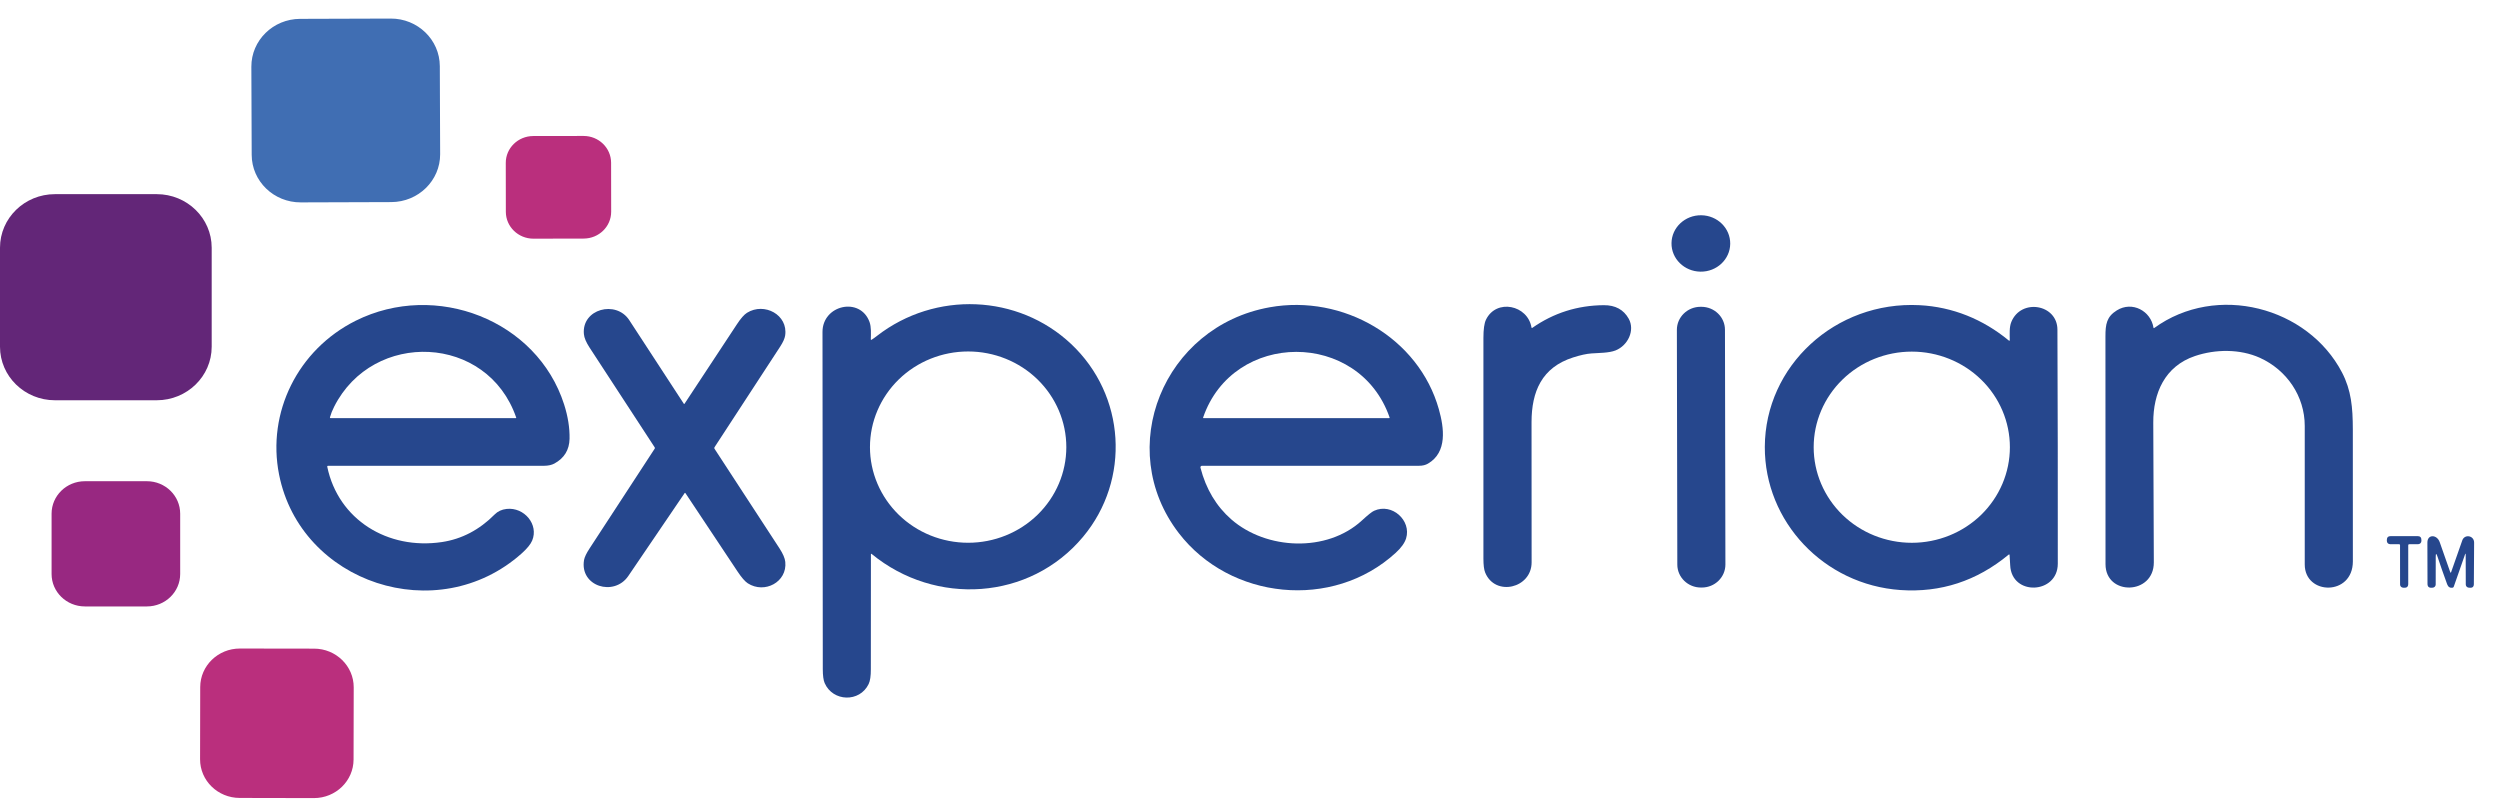
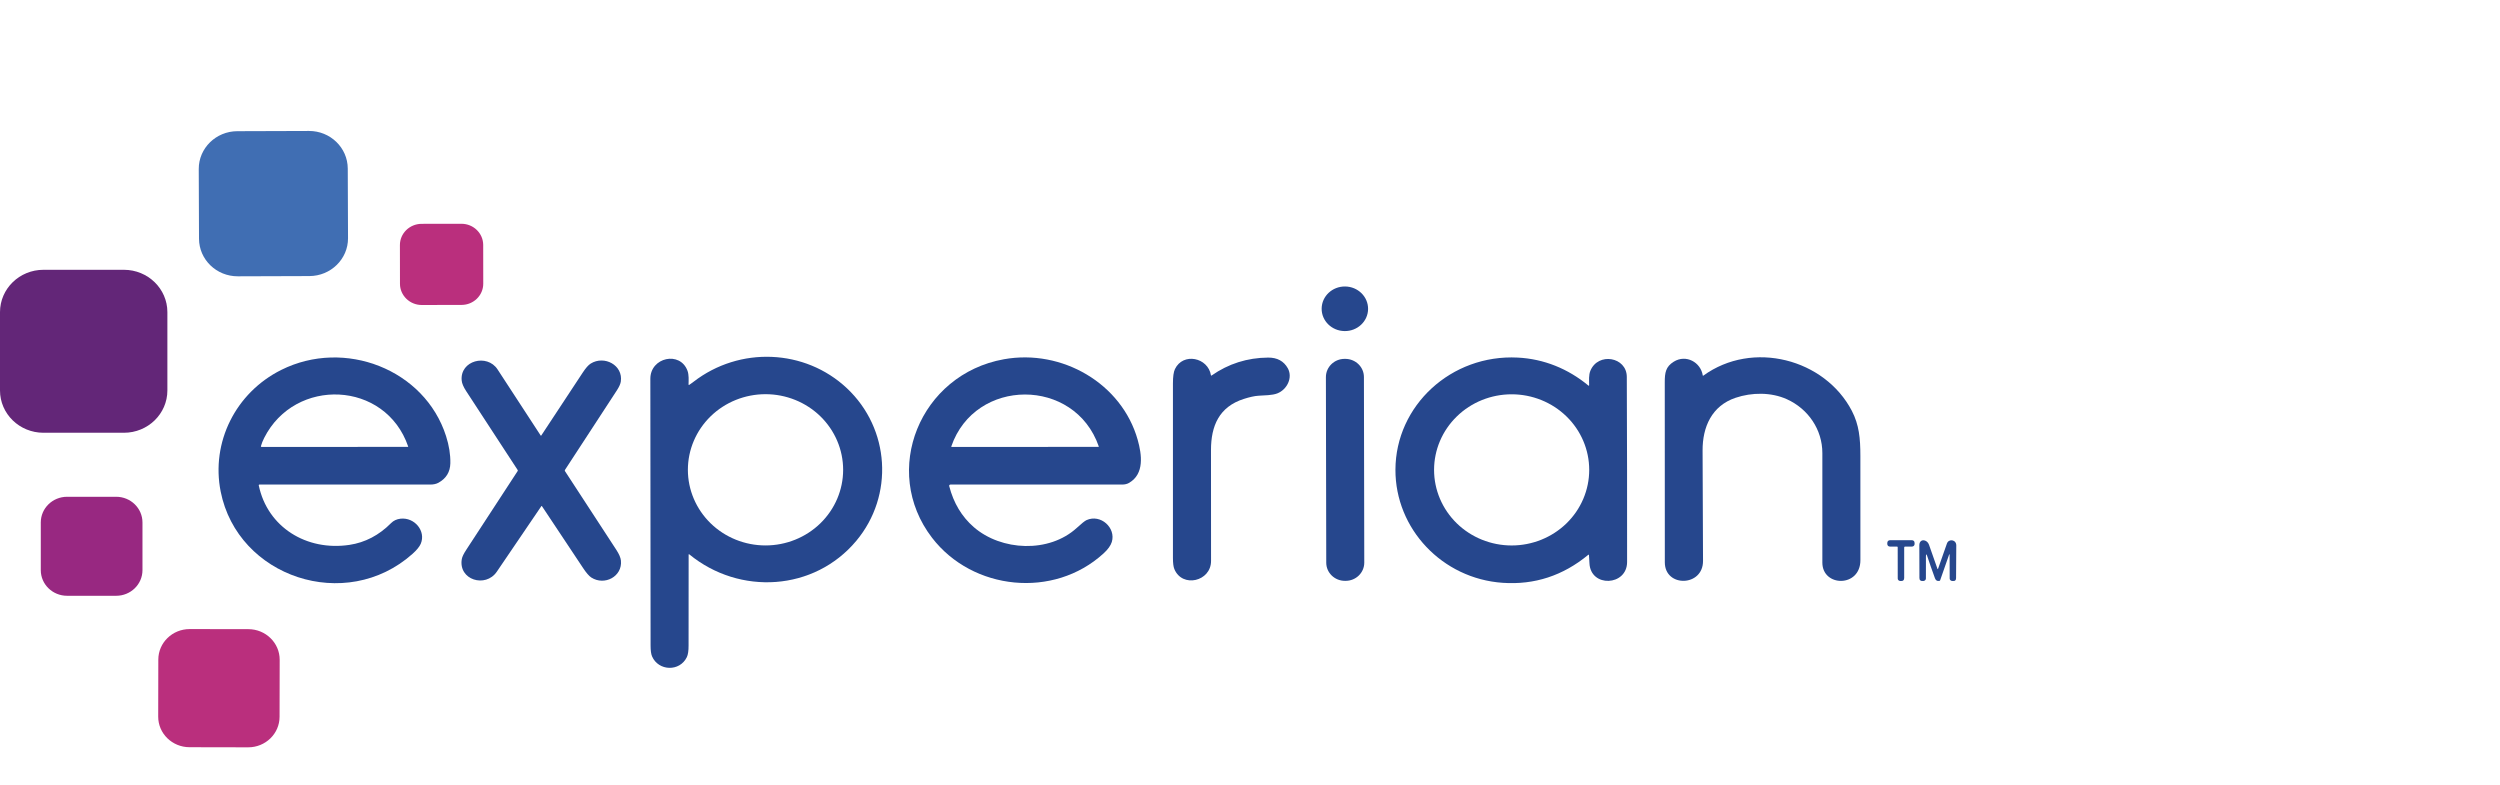
- <svg xmlns="http://www.w3.org/2000/svg" width="68" height="22" viewBox="0 0 68 22" fill="none">
-   <path d="M10.627 0.505L8.164 0.513C7.429 0.515 6.834 1.098 6.837 1.815L6.846 4.212C6.848 4.929 7.446 5.508 8.182 5.505L10.644 5.497C11.38 5.494 11.974 4.911 11.972 4.195L11.963 1.798C11.96 1.081 11.362 0.502 10.627 0.505Z" fill="#406EB3" />
-   <path d="M15.872 3.698L14.504 3.7C14.091 3.701 13.756 4.028 13.757 4.431L13.759 5.763C13.76 6.166 14.096 6.492 14.509 6.492L15.877 6.489C16.29 6.488 16.625 6.161 16.624 5.758L16.622 4.426C16.621 4.023 16.285 3.697 15.872 3.698Z" fill="#BA2F7D" />
-   <path d="M4.263 5.281H1.495C0.669 5.281 0 5.933 0 6.738V9.431C0 10.235 0.669 10.887 1.495 10.887H4.263C5.088 10.887 5.758 10.235 5.758 9.431V6.738C5.758 5.933 5.088 5.281 4.263 5.281Z" fill="#632678" />
-   <path d="M46.254 7.389C46.695 7.395 47.057 7.055 47.062 6.632C47.067 6.208 46.714 5.86 46.273 5.855C45.832 5.85 45.47 6.189 45.465 6.613C45.459 7.036 45.812 7.384 46.254 7.389Z" fill="#26478D" />
-   <path d="M23.689 15.08C23.686 16.121 23.685 17.161 23.687 18.201C23.688 18.387 23.668 18.522 23.627 18.606C23.382 19.113 22.652 19.088 22.431 18.58C22.397 18.502 22.38 18.376 22.38 18.203C22.38 15.145 22.377 12.088 22.372 9.03C22.37 8.292 23.4 8.062 23.652 8.76C23.7 8.896 23.69 9.072 23.686 9.226C23.686 9.245 23.694 9.249 23.711 9.239C23.762 9.205 23.811 9.171 23.857 9.134C25.442 7.907 27.692 8.002 29.131 9.353C30.617 10.747 30.758 13.046 29.458 14.603C28.01 16.336 25.444 16.49 23.712 15.07C23.697 15.057 23.689 15.06 23.689 15.08ZM29.004 12.162C29.004 11.472 28.722 10.81 28.222 10.322C27.721 9.834 27.042 9.56 26.334 9.56C25.625 9.56 24.946 9.834 24.445 10.322C23.945 10.81 23.663 11.472 23.663 12.162C23.663 12.852 23.945 13.513 24.445 14.001C24.946 14.489 25.625 14.763 26.334 14.763C27.042 14.763 27.721 14.489 28.222 14.001C28.722 13.513 29.004 12.852 29.004 12.162Z" fill="#26478D" />
-   <path d="M8.924 12.669C8.92 12.669 8.917 12.669 8.914 12.671C8.911 12.672 8.908 12.674 8.906 12.677C8.904 12.679 8.902 12.682 8.901 12.685C8.9 12.689 8.9 12.692 8.901 12.695C9.2 14.136 10.547 14.964 12.02 14.744C12.56 14.663 13.038 14.413 13.455 13.993C13.539 13.908 13.647 13.858 13.778 13.843C14.259 13.789 14.66 14.267 14.474 14.706C14.431 14.806 14.336 14.922 14.19 15.053C11.896 17.099 8.176 15.858 7.591 12.909C7.255 11.219 8.101 9.511 9.675 8.724C11.855 7.636 14.61 8.707 15.344 11.001C15.448 11.327 15.498 11.639 15.492 11.936C15.485 12.239 15.347 12.463 15.078 12.609C15.005 12.648 14.914 12.668 14.807 12.669C12.842 12.67 10.881 12.67 8.924 12.669ZM9.088 11.064C9.038 11.162 9.001 11.257 8.976 11.346C8.971 11.364 8.978 11.374 8.997 11.374L14.03 11.373C14.032 11.373 14.034 11.373 14.035 11.372C14.037 11.371 14.038 11.37 14.039 11.369C14.04 11.367 14.041 11.366 14.041 11.364C14.042 11.362 14.041 11.361 14.041 11.359C13.261 9.088 10.146 8.966 9.088 11.064Z" fill="#26478D" />
-   <path d="M32.695 12.669C32.689 12.669 32.682 12.67 32.676 12.673C32.67 12.676 32.665 12.68 32.66 12.685C32.656 12.691 32.654 12.697 32.652 12.703C32.651 12.71 32.651 12.716 32.653 12.723C32.803 13.303 33.084 13.772 33.496 14.131C34.443 14.955 36.087 15.036 37.043 14.158C37.207 14.007 37.318 13.918 37.376 13.893C37.863 13.671 38.395 14.158 38.246 14.644C38.207 14.769 38.113 14.9 37.963 15.037C36.247 16.608 33.457 16.312 32.063 14.5C30.292 12.195 31.646 8.877 34.535 8.358C36.532 7.999 38.591 9.189 39.137 11.132C39.279 11.637 39.372 12.3 38.842 12.61C38.776 12.649 38.695 12.669 38.6 12.669C36.621 12.669 34.653 12.669 32.695 12.669ZM32.725 11.356C32.724 11.358 32.724 11.36 32.724 11.362C32.724 11.364 32.725 11.366 32.726 11.368C32.728 11.37 32.729 11.371 32.731 11.372C32.733 11.373 32.735 11.374 32.737 11.374L37.784 11.373C37.786 11.373 37.788 11.373 37.79 11.372C37.792 11.371 37.794 11.369 37.795 11.368C37.797 11.366 37.797 11.364 37.798 11.362C37.798 11.36 37.798 11.357 37.797 11.355C36.971 8.972 33.541 8.981 32.725 11.356Z" fill="#26478D" />
-   <path d="M41.657 8.911C41.658 8.913 41.658 8.915 41.66 8.916C41.661 8.918 41.663 8.919 41.665 8.92C41.667 8.921 41.669 8.921 41.671 8.921C41.673 8.921 41.675 8.92 41.677 8.919C42.258 8.512 42.908 8.306 43.624 8.301C43.937 8.299 44.163 8.422 44.301 8.669C44.477 8.987 44.279 9.398 43.942 9.532C43.763 9.602 43.504 9.598 43.292 9.613C43.155 9.622 42.987 9.659 42.787 9.723C41.935 9.996 41.659 10.651 41.658 11.482C41.657 12.753 41.658 14.024 41.66 15.295C41.662 16.004 40.667 16.236 40.397 15.574C40.365 15.497 40.349 15.37 40.349 15.192C40.349 13.192 40.349 11.191 40.349 9.191C40.349 8.958 40.372 8.793 40.418 8.697C40.698 8.114 41.558 8.296 41.657 8.911Z" fill="#26478D" />
-   <path d="M54.632 15.089C53.766 15.804 52.786 16.124 51.693 16.049C49.609 15.905 47.996 14.189 48.003 12.156C48.01 9.952 49.921 8.183 52.211 8.301C53.112 8.347 53.94 8.686 54.634 9.258C54.656 9.277 54.666 9.272 54.666 9.243C54.664 9.081 54.65 8.899 54.708 8.757C54.973 8.107 55.96 8.275 55.962 8.965C55.971 11.088 55.974 13.211 55.972 15.334C55.971 16.163 54.712 16.22 54.677 15.373C54.673 15.283 54.668 15.192 54.661 15.101C54.66 15.078 54.65 15.074 54.632 15.089ZM54.669 12.164C54.669 11.475 54.388 10.813 53.888 10.326C53.387 9.838 52.709 9.564 52.001 9.564C51.293 9.564 50.614 9.838 50.114 10.326C49.614 10.813 49.332 11.475 49.332 12.164C49.332 12.854 49.614 13.515 50.114 14.003C50.614 14.49 51.293 14.764 52.001 14.764C52.709 14.764 53.387 14.49 53.888 14.003C54.388 13.515 54.669 12.854 54.669 12.164Z" fill="#26478D" />
-   <path d="M58.575 8.915C58.575 8.917 58.576 8.919 58.577 8.92C58.578 8.922 58.58 8.923 58.582 8.924C58.584 8.925 58.586 8.925 58.588 8.925C58.59 8.925 58.592 8.924 58.593 8.923C60.291 7.689 62.776 8.35 63.704 10.134C63.954 10.616 63.996 11.08 63.997 11.682C63.997 12.878 63.998 14.074 63.998 15.269C63.998 16.218 62.69 16.195 62.689 15.354C62.688 14.098 62.688 12.841 62.689 11.585C62.689 10.777 62.201 10.063 61.466 9.731C60.926 9.489 60.264 9.495 59.703 9.684C58.88 9.962 58.566 10.694 58.569 11.495C58.574 12.761 58.579 14.028 58.584 15.295C58.588 16.189 57.271 16.212 57.27 15.347C57.269 13.281 57.268 11.216 57.268 9.15C57.268 8.82 57.3 8.614 57.578 8.442C57.997 8.181 58.505 8.459 58.575 8.915Z" fill="#26478D" />
-   <path d="M46.276 8.345L46.253 8.345C45.898 8.346 45.611 8.626 45.611 8.972L45.623 15.357C45.623 15.702 45.912 15.982 46.266 15.981L46.29 15.981C46.644 15.981 46.931 15.7 46.931 15.355L46.919 8.97C46.919 8.624 46.631 8.345 46.276 8.345Z" fill="#26478D" />
-   <path d="M18.599 10.981C18.601 10.983 18.602 10.985 18.604 10.986C18.606 10.986 18.608 10.987 18.61 10.987C18.612 10.987 18.614 10.986 18.616 10.986C18.618 10.985 18.619 10.983 18.62 10.981C19.097 10.259 19.572 9.539 20.045 8.819C20.149 8.66 20.241 8.556 20.32 8.507C20.79 8.215 21.441 8.564 21.356 9.126C21.344 9.207 21.299 9.307 21.222 9.426C20.627 10.339 20.032 11.252 19.436 12.163C19.426 12.178 19.425 12.193 19.435 12.207C20.023 13.112 20.613 14.015 21.203 14.917C21.297 15.062 21.35 15.184 21.36 15.285C21.415 15.83 20.797 16.16 20.34 15.866C20.264 15.816 20.171 15.71 20.062 15.546C19.589 14.835 19.116 14.123 18.643 13.412C18.642 13.41 18.64 13.409 18.638 13.408C18.636 13.407 18.634 13.406 18.632 13.406C18.63 13.406 18.628 13.407 18.626 13.408C18.625 13.409 18.623 13.41 18.622 13.412C18.112 14.163 17.601 14.915 17.089 15.668C16.702 16.236 15.763 15.95 15.886 15.232C15.9 15.154 15.95 15.049 16.038 14.915C16.628 14.011 17.218 13.107 17.808 12.203C17.815 12.192 17.815 12.18 17.808 12.169C17.218 11.266 16.628 10.362 16.038 9.457C15.943 9.312 15.891 9.189 15.882 9.088C15.817 8.403 16.756 8.155 17.116 8.708C17.61 9.468 18.104 10.226 18.599 10.981Z" fill="#26478D" />
-   <path d="M3.996 13.089H2.309C1.808 13.089 1.403 13.485 1.403 13.972V15.613C1.403 16.1 1.808 16.495 2.309 16.495H3.996C4.496 16.495 4.901 16.1 4.901 15.613V13.972C4.901 13.485 4.496 13.089 3.996 13.089Z" fill="#982881" />
-   <path d="M65.258 14.803L65.011 14.802C64.988 14.802 64.965 14.793 64.949 14.777C64.932 14.761 64.923 14.739 64.923 14.716L64.922 14.688C64.922 14.617 64.958 14.582 65.03 14.582H65.755C65.828 14.582 65.863 14.617 65.862 14.688L65.862 14.717C65.861 14.739 65.852 14.761 65.835 14.777C65.819 14.793 65.796 14.802 65.773 14.802L65.534 14.803C65.514 14.803 65.504 14.813 65.504 14.833V15.882C65.504 15.957 65.466 15.992 65.389 15.987L65.362 15.985C65.341 15.983 65.32 15.974 65.305 15.958C65.29 15.943 65.282 15.922 65.282 15.901L65.281 14.826C65.281 14.811 65.273 14.803 65.258 14.803Z" fill="#26478D" />
-   <path d="M67.067 15.089C67.066 15.05 67.06 15.049 67.047 15.086L66.742 15.959C66.736 15.974 66.725 15.983 66.709 15.986C66.638 15.996 66.59 15.965 66.563 15.893C66.463 15.619 66.375 15.367 66.299 15.138C66.267 15.045 66.252 15.047 66.252 15.146L66.251 15.9C66.251 15.922 66.242 15.942 66.228 15.957C66.213 15.973 66.193 15.983 66.171 15.985L66.146 15.986C66.068 15.993 66.028 15.958 66.028 15.881C66.027 15.489 66.026 15.114 66.025 14.756C66.025 14.527 66.285 14.534 66.36 14.746C66.458 15.021 66.553 15.292 66.645 15.559C66.654 15.584 66.663 15.584 66.672 15.559C66.773 15.274 66.874 14.987 66.974 14.698C67.036 14.521 67.299 14.562 67.296 14.763C67.292 15.138 67.29 15.512 67.289 15.885C67.289 15.961 67.25 15.995 67.172 15.986L67.147 15.984C67.126 15.982 67.106 15.972 67.091 15.956C67.077 15.941 67.069 15.92 67.069 15.899L67.067 15.089Z" fill="#26478D" />
-   <path d="M8.544 17.643L6.526 17.64C5.931 17.639 5.447 18.108 5.446 18.689L5.442 20.652C5.441 21.232 5.923 21.703 6.519 21.704L8.537 21.708C9.133 21.709 9.616 21.239 9.617 20.659L9.621 18.696C9.622 18.116 9.14 17.644 8.544 17.643Z" fill="#BA2F7D" />
+ <svg xmlns="http://www.w3.org/2000/svg" width="86" height="27" viewBox="0 0 86 27" fill="none">
+   <path d="M10.627 4.505L8.164 4.513C7.429 4.515 6.834 5.098 6.837 5.815L6.846 8.212C6.848 8.929 7.446 9.508 8.182 9.505L10.644 9.497C11.38 9.494 11.974 8.911 11.972 8.195L11.963 5.798C11.96 5.081 11.362 4.502 10.627 4.505Z" fill="#406EB3" />
+   <path d="M15.872 7.698L14.504 7.7C14.091 7.701 13.756 8.028 13.757 8.431L13.759 9.763C13.76 10.166 14.096 10.492 14.509 10.492L15.877 10.489C16.29 10.489 16.625 10.161 16.624 9.758L16.622 8.426C16.621 8.023 16.285 7.697 15.872 7.698Z" fill="#BA2F7D" />
+   <path d="M4.263 9.281H1.495C0.669 9.281 0 9.933 0 10.738V13.431C0 14.235 0.669 14.887 1.495 14.887H4.263C5.088 14.887 5.758 14.235 5.758 13.431V10.738C5.758 9.933 5.088 9.281 4.263 9.281Z" fill="#632678" />
+   <path d="M46.254 11.389C46.695 11.395 47.057 11.055 47.062 10.632C47.067 10.208 46.714 9.86 46.273 9.855C45.832 9.85 45.47 10.189 45.465 10.613C45.459 11.036 45.812 11.384 46.254 11.389Z" fill="#26478D" />
+   <path d="M23.689 19.08C23.686 20.121 23.685 21.161 23.687 22.201C23.688 22.387 23.668 22.522 23.627 22.606C23.382 23.113 22.652 23.088 22.431 22.58C22.397 22.502 22.38 22.376 22.38 22.203C22.38 19.145 22.377 16.088 22.372 13.03C22.37 12.292 23.4 12.062 23.652 12.76C23.7 12.896 23.69 13.072 23.686 13.226C23.686 13.245 23.694 13.249 23.711 13.239C23.762 13.205 23.811 13.171 23.857 13.134C25.442 11.907 27.692 12.002 29.131 13.353C30.617 14.747 30.758 17.046 29.458 18.603C28.01 20.336 25.444 20.49 23.712 19.07C23.697 19.057 23.689 19.061 23.689 19.08ZM29.004 16.162C29.004 15.472 28.722 14.81 28.222 14.322C27.721 13.834 27.042 13.56 26.334 13.56C25.625 13.56 24.946 13.834 24.445 14.322C23.945 14.81 23.663 15.472 23.663 16.162C23.663 16.852 23.945 17.513 24.445 18.001C24.946 18.489 25.625 18.763 26.334 18.763C27.042 18.763 27.721 18.489 28.222 18.001C28.722 17.513 29.004 16.852 29.004 16.162Z" fill="#26478D" />
+   <path d="M8.924 16.669C8.92 16.669 8.917 16.669 8.914 16.671C8.911 16.672 8.908 16.674 8.906 16.677C8.904 16.679 8.902 16.682 8.901 16.686C8.9 16.689 8.9 16.692 8.901 16.695C9.2 18.136 10.547 18.965 12.02 18.744C12.56 18.663 13.038 18.413 13.455 17.993C13.539 17.908 13.647 17.858 13.778 17.843C14.259 17.789 14.66 18.267 14.474 18.706C14.431 18.806 14.336 18.922 14.19 19.053C11.896 21.099 8.176 19.858 7.591 16.909C7.255 15.219 8.101 13.511 9.675 12.725C11.855 11.636 14.61 12.707 15.344 15.001C15.448 15.327 15.498 15.639 15.492 15.936C15.485 16.239 15.347 16.463 15.078 16.609C15.005 16.648 14.914 16.668 14.807 16.669C12.842 16.67 10.881 16.67 8.924 16.669ZM9.088 15.064C9.038 15.162 9.001 15.257 8.976 15.346C8.971 15.364 8.978 15.374 8.997 15.374L14.03 15.373C14.032 15.373 14.034 15.373 14.035 15.372C14.037 15.371 14.038 15.37 14.039 15.369C14.04 15.367 14.041 15.366 14.041 15.364C14.042 15.362 14.041 15.361 14.041 15.359C13.261 13.088 10.146 12.966 9.088 15.064Z" fill="#26478D" />
+   <path d="M32.695 16.669C32.689 16.669 32.682 16.67 32.676 16.673C32.67 16.676 32.665 16.68 32.66 16.685C32.656 16.691 32.654 16.697 32.652 16.703C32.651 16.71 32.651 16.716 32.653 16.723C32.803 17.303 33.084 17.772 33.496 18.131C34.443 18.955 36.087 19.035 37.043 18.158C37.207 18.007 37.318 17.919 37.376 17.892C37.863 17.672 38.395 18.158 38.246 18.644C38.207 18.769 38.113 18.9 37.963 19.037C36.247 20.608 33.457 20.312 32.063 18.5C30.292 16.195 31.646 12.877 34.535 12.358C36.532 11.999 38.591 13.189 39.137 15.132C39.279 15.637 39.372 16.3 38.842 16.61C38.776 16.649 38.695 16.669 38.6 16.669C36.621 16.669 34.653 16.669 32.695 16.669ZM32.725 15.356C32.724 15.358 32.724 15.36 32.724 15.362C32.724 15.364 32.725 15.366 32.726 15.368C32.728 15.37 32.729 15.371 32.731 15.372C32.733 15.373 32.735 15.374 32.737 15.374L37.784 15.373C37.786 15.373 37.788 15.373 37.79 15.372C37.792 15.371 37.794 15.369 37.795 15.368C37.797 15.366 37.797 15.364 37.798 15.362C37.798 15.36 37.798 15.357 37.797 15.355C36.971 12.972 33.541 12.981 32.725 15.356Z" fill="#26478D" />
+   <path d="M41.657 12.911C41.658 12.913 41.658 12.915 41.66 12.916C41.661 12.918 41.663 12.919 41.665 12.92C41.667 12.921 41.669 12.921 41.671 12.921C41.673 12.921 41.675 12.92 41.677 12.919C42.258 12.512 42.908 12.306 43.624 12.301C43.937 12.299 44.163 12.422 44.301 12.669C44.477 12.988 44.279 13.398 43.942 13.532C43.763 13.602 43.504 13.598 43.292 13.613C43.155 13.622 42.987 13.659 42.787 13.723C41.935 13.996 41.659 14.651 41.658 15.482C41.657 16.753 41.658 18.024 41.66 19.295C41.662 20.004 40.667 20.236 40.397 19.574C40.365 19.497 40.349 19.37 40.349 19.192C40.349 17.192 40.349 15.191 40.349 13.191C40.349 12.958 40.372 12.793 40.418 12.697C40.698 12.114 41.558 12.296 41.657 12.911Z" fill="#26478D" />
+   <path d="M54.632 19.089C53.766 19.804 52.786 20.124 51.693 20.049C49.609 19.905 47.996 18.189 48.003 16.156C48.01 13.952 49.921 12.183 52.211 12.301C53.112 12.347 53.94 12.685 54.634 13.258C54.656 13.277 54.666 13.272 54.666 13.243C54.664 13.081 54.65 12.899 54.708 12.757C54.973 12.107 55.96 12.275 55.962 12.965C55.971 15.088 55.974 17.211 55.972 19.334C55.971 20.163 54.712 20.22 54.677 19.373C54.673 19.282 54.668 19.192 54.661 19.101C54.66 19.078 54.65 19.074 54.632 19.089ZM54.669 16.164C54.669 15.475 54.388 14.813 53.888 14.326C53.387 13.838 52.709 13.564 52.001 13.564C51.293 13.564 50.614 13.838 50.114 14.326C49.614 14.813 49.332 15.475 49.332 16.164C49.332 16.854 49.614 17.515 50.114 18.003C50.614 18.49 51.293 18.764 52.001 18.764C52.709 18.764 53.387 18.49 53.888 18.003C54.388 17.515 54.669 16.854 54.669 16.164Z" fill="#26478D" />
+   <path d="M58.575 12.915C58.575 12.917 58.576 12.919 58.577 12.92C58.578 12.922 58.58 12.923 58.582 12.924C58.584 12.925 58.586 12.925 58.588 12.925C58.59 12.925 58.592 12.924 58.593 12.923C60.291 11.689 62.776 12.35 63.704 14.134C63.954 14.616 63.996 15.08 63.997 15.682C63.997 16.878 63.998 18.074 63.998 19.269C63.998 20.218 62.69 20.195 62.689 19.354C62.688 18.098 62.688 16.841 62.689 15.585C62.689 14.777 62.201 14.063 61.466 13.732C60.926 13.489 60.264 13.495 59.703 13.684C58.88 13.962 58.566 14.694 58.569 15.495C58.574 16.762 58.579 18.028 58.584 19.295C58.588 20.189 57.271 20.212 57.27 19.347C57.269 17.281 57.268 15.216 57.268 13.15C57.268 12.82 57.3 12.614 57.578 12.442C57.997 12.181 58.505 12.459 58.575 12.915Z" fill="#26478D" />
+   <path d="M46.276 12.345L46.253 12.345C45.898 12.346 45.611 12.626 45.611 12.972L45.623 19.357C45.623 19.702 45.912 19.982 46.266 19.981L46.29 19.981C46.644 19.981 46.931 19.7 46.931 19.355L46.919 12.97C46.919 12.624 46.631 12.345 46.276 12.345Z" fill="#26478D" />
+   <path d="M18.599 14.981C18.601 14.983 18.602 14.985 18.604 14.986C18.606 14.986 18.608 14.987 18.61 14.987C18.612 14.987 18.614 14.986 18.616 14.986C18.618 14.985 18.619 14.983 18.62 14.981C19.097 14.259 19.572 13.539 20.045 12.819C20.149 12.66 20.241 12.556 20.32 12.507C20.79 12.215 21.441 12.564 21.356 13.126C21.344 13.207 21.299 13.307 21.222 13.426C20.627 14.339 20.032 15.252 19.436 16.163C19.426 16.178 19.425 16.192 19.435 16.207C20.023 17.112 20.613 18.015 21.203 18.917C21.297 19.061 21.35 19.184 21.36 19.285C21.415 19.83 20.797 20.16 20.34 19.866C20.264 19.816 20.171 19.71 20.062 19.546C19.589 18.835 19.116 18.123 18.643 17.412C18.642 17.41 18.64 17.409 18.638 17.408C18.636 17.407 18.634 17.407 18.632 17.406C18.63 17.406 18.628 17.407 18.626 17.408C18.625 17.409 18.623 17.41 18.622 17.412C18.112 18.163 17.601 18.915 17.089 19.668C16.702 20.236 15.763 19.95 15.886 19.232C15.9 19.154 15.95 19.049 16.038 18.915C16.628 18.011 17.218 17.107 17.808 16.203C17.815 16.192 17.815 16.18 17.808 16.169C17.218 15.266 16.628 14.362 16.038 13.457C15.943 13.312 15.891 13.189 15.882 13.088C15.817 12.403 16.756 12.155 17.116 12.708C17.61 13.468 18.104 14.226 18.599 14.981Z" fill="#26478D" />
+   <path d="M3.996 17.089H2.309C1.808 17.089 1.403 17.485 1.403 17.972V19.613C1.403 20.1 1.808 20.495 2.309 20.495H3.996C4.496 20.495 4.901 20.1 4.901 19.613V17.972C4.901 17.485 4.496 17.089 3.996 17.089Z" fill="#982881" />
+   <path d="M65.258 18.803L65.011 18.802C64.988 18.802 64.965 18.793 64.949 18.777C64.932 18.761 64.923 18.739 64.923 18.716L64.922 18.688C64.922 18.617 64.958 18.582 65.03 18.582H65.755C65.828 18.582 65.863 18.617 65.862 18.688L65.862 18.717C65.861 18.739 65.852 18.761 65.835 18.777C65.819 18.793 65.796 18.802 65.773 18.802L65.534 18.803C65.514 18.803 65.504 18.813 65.504 18.833V19.882C65.504 19.957 65.466 19.992 65.389 19.987L65.362 19.985C65.341 19.983 65.32 19.974 65.305 19.958C65.29 19.943 65.282 19.922 65.282 19.901L65.281 18.826C65.281 18.811 65.273 18.803 65.258 18.803Z" fill="#26478D" />
+   <path d="M67.067 19.089C67.066 19.05 67.06 19.049 67.047 19.086L66.742 19.959C66.736 19.974 66.725 19.983 66.709 19.985C66.638 19.996 66.59 19.965 66.563 19.893C66.463 19.619 66.375 19.367 66.299 19.138C66.267 19.045 66.252 19.047 66.252 19.145L66.251 19.9C66.251 19.922 66.242 19.942 66.228 19.957C66.213 19.973 66.193 19.983 66.171 19.985L66.146 19.986C66.068 19.993 66.028 19.958 66.028 19.881C66.027 19.489 66.026 19.114 66.025 18.756C66.025 18.527 66.285 18.534 66.36 18.746C66.458 19.021 66.553 19.292 66.645 19.558C66.654 19.584 66.663 19.584 66.672 19.558C66.773 19.274 66.874 18.987 66.974 18.698C67.036 18.521 67.299 18.562 67.296 18.763C67.292 19.138 67.29 19.512 67.289 19.885C67.289 19.961 67.25 19.995 67.172 19.986L67.147 19.984C67.126 19.982 67.106 19.972 67.091 19.956C67.077 19.941 67.069 19.92 67.069 19.899L67.067 19.089Z" fill="#26478D" />
+   <path d="M8.544 21.643L6.526 21.64C5.931 21.639 5.447 22.108 5.446 22.689L5.442 24.652C5.441 25.232 5.923 25.703 6.519 25.704L8.537 25.708C9.133 25.709 9.616 25.239 9.617 24.659L9.621 22.696C9.622 22.116 9.14 21.644 8.544 21.643Z" fill="#BA2F7D" />
</svg>
